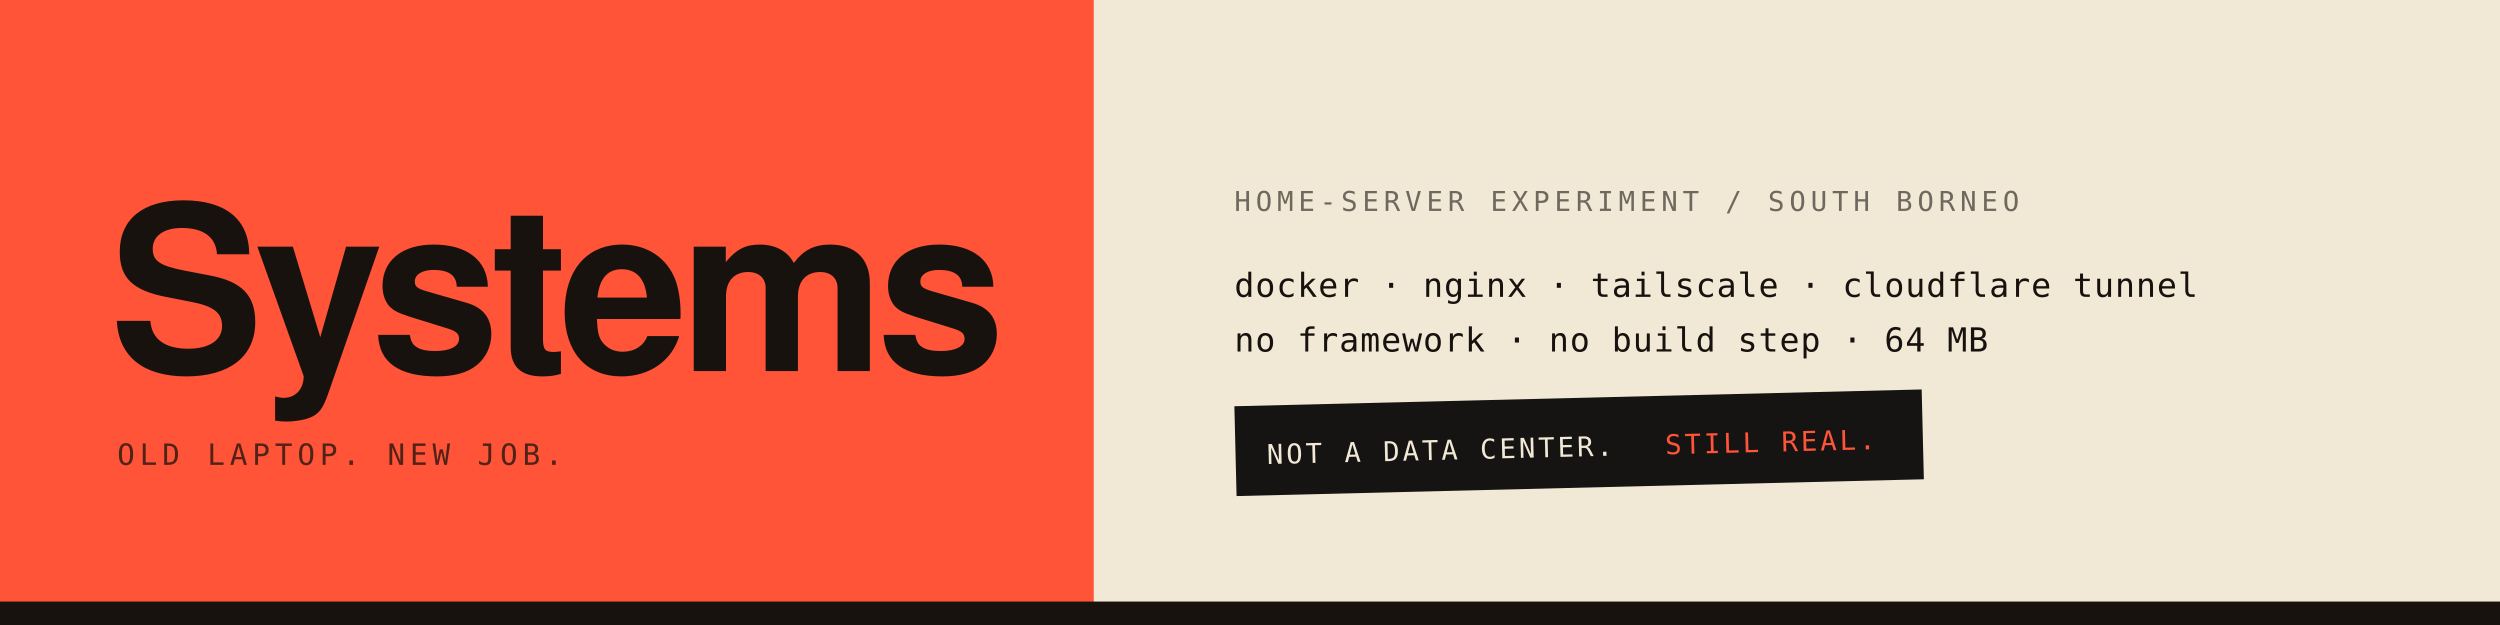
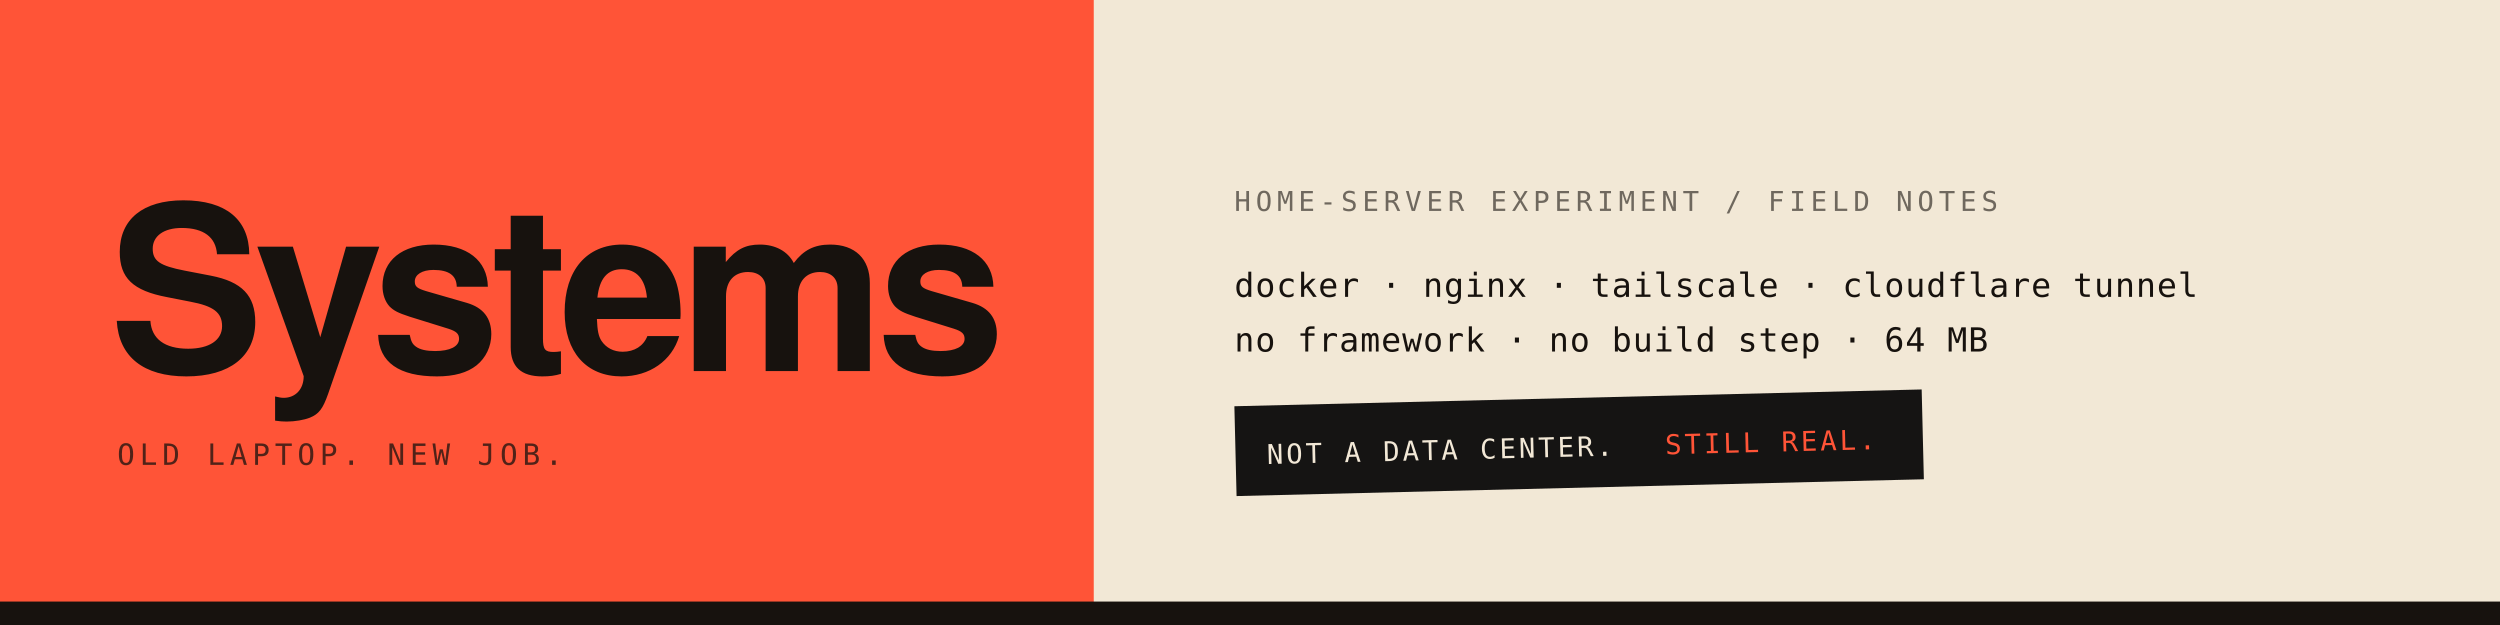
<svg xmlns="http://www.w3.org/2000/svg" viewBox="0 0 1280 320" width="1280" height="320" role="img" aria-label="Systems. An old laptop doing real work.">
  <rect width="1280" height="320" fill="#F2E8D6" />
  <rect width="560" height="320" fill="#FF5437" />
  <g font-family="Helvetica Neue, Helvetica, Arial, sans-serif" fill="#17120E">
    <text x="56" y="190" font-size="118" font-weight="800" letter-spacing="-4">Systems</text>
    <text x="60" y="238" font-size="15" font-family="ui-monospace, SFMono-Regular, Menlo, monospace" letter-spacing="2.5" opacity="0.75">OLD LAPTOP. NEW JOB.</text>
  </g>
  <g font-family="ui-monospace, SFMono-Regular, Menlo, monospace" fill="#17120E">
-     <text x="632" y="108" font-size="14" letter-spacing="2.5" opacity="0.6">HOME-SERVER EXPERIMENT / SOUTH BORNEO</text>
+     <text x="632" y="108" font-size="14" letter-spacing="2.5" opacity="0.6">HOME-SERVER EXPERIMENT / FIELD NOTES</text>
    <text x="632" y="152" font-size="17" letter-spacing="0.5">docker · nginx · tailscale · cloudflare tunnel</text>
    <text x="632" y="180" font-size="17" letter-spacing="0.5">no framework · no build step · 64 MB</text>
  </g>
  <g transform="translate(632 208) rotate(-1.4)">
    <rect width="352" height="46" fill="#151413" />
    <text x="16" y="30" font-family="ui-monospace, SFMono-Regular, Menlo, monospace" font-size="14" letter-spacing="1.5" fill="#F2E8D6">NOT A DATA CENTER.</text>
    <text x="220" y="30" font-family="ui-monospace, SFMono-Regular, Menlo, monospace" font-size="14" letter-spacing="1.5" fill="#FF5437">STILL REAL.</text>
  </g>
  <rect x="0" y="308" width="1280" height="12" fill="#17120E" />
</svg>
